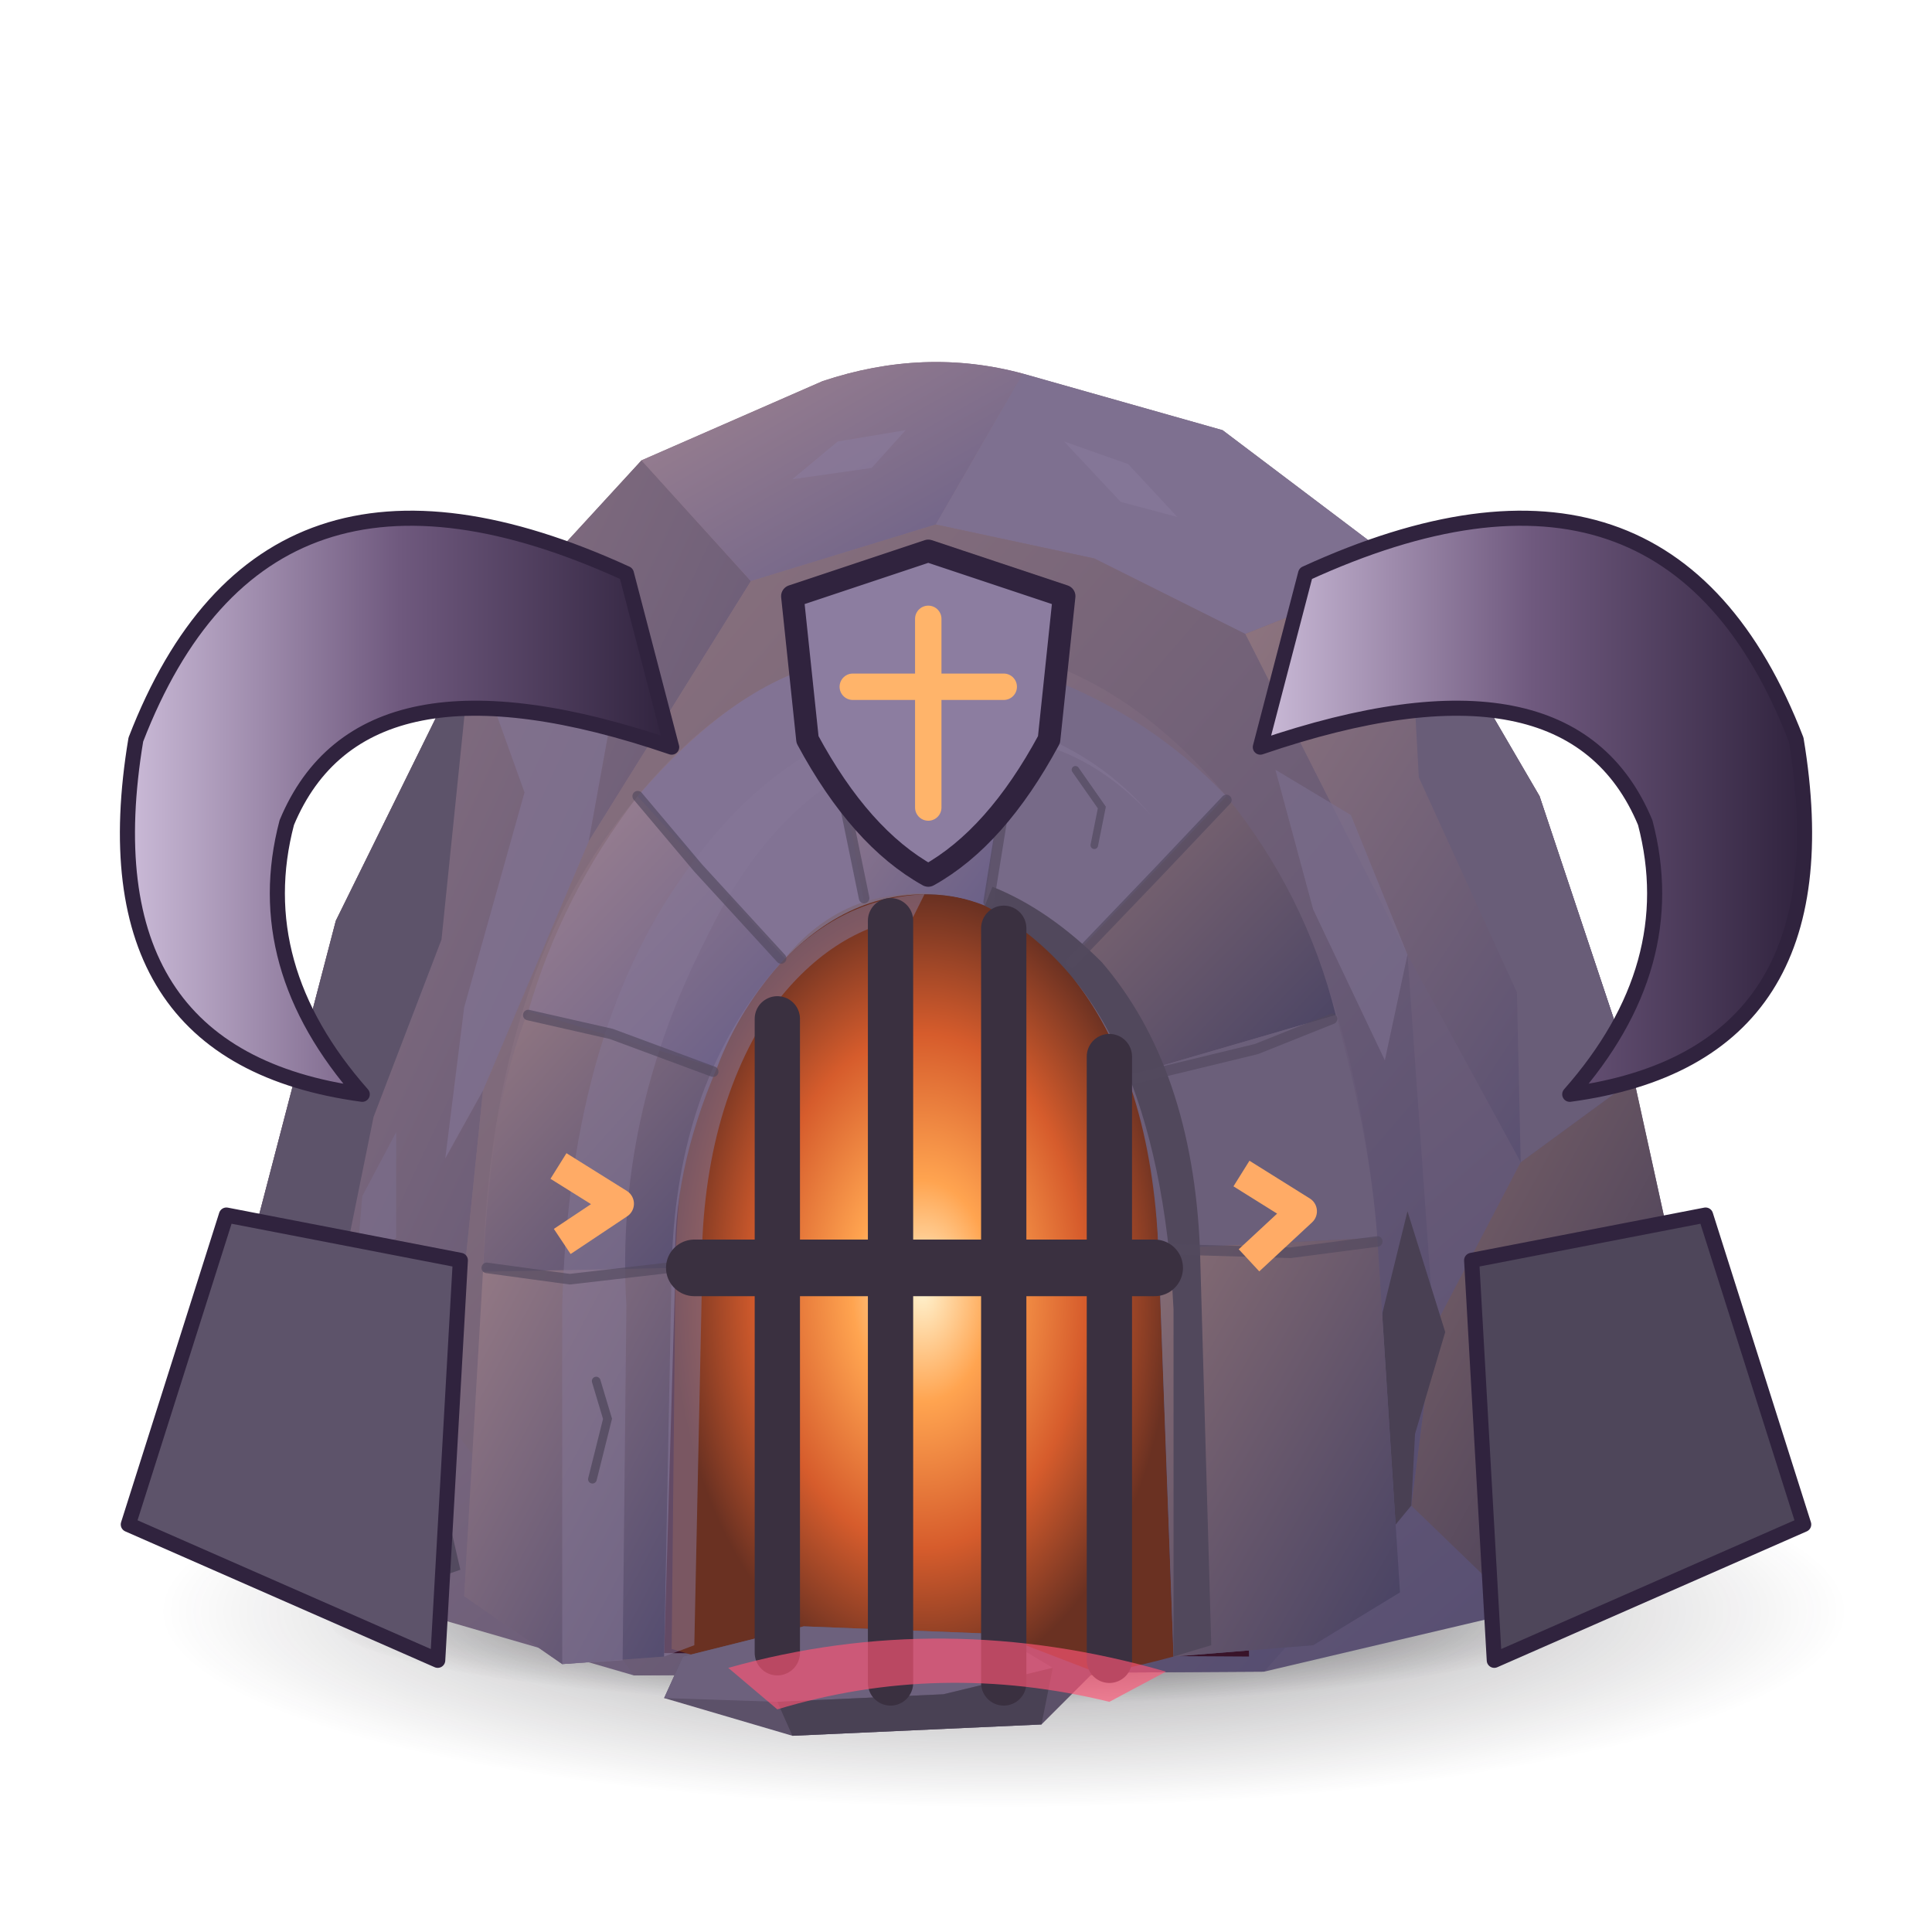
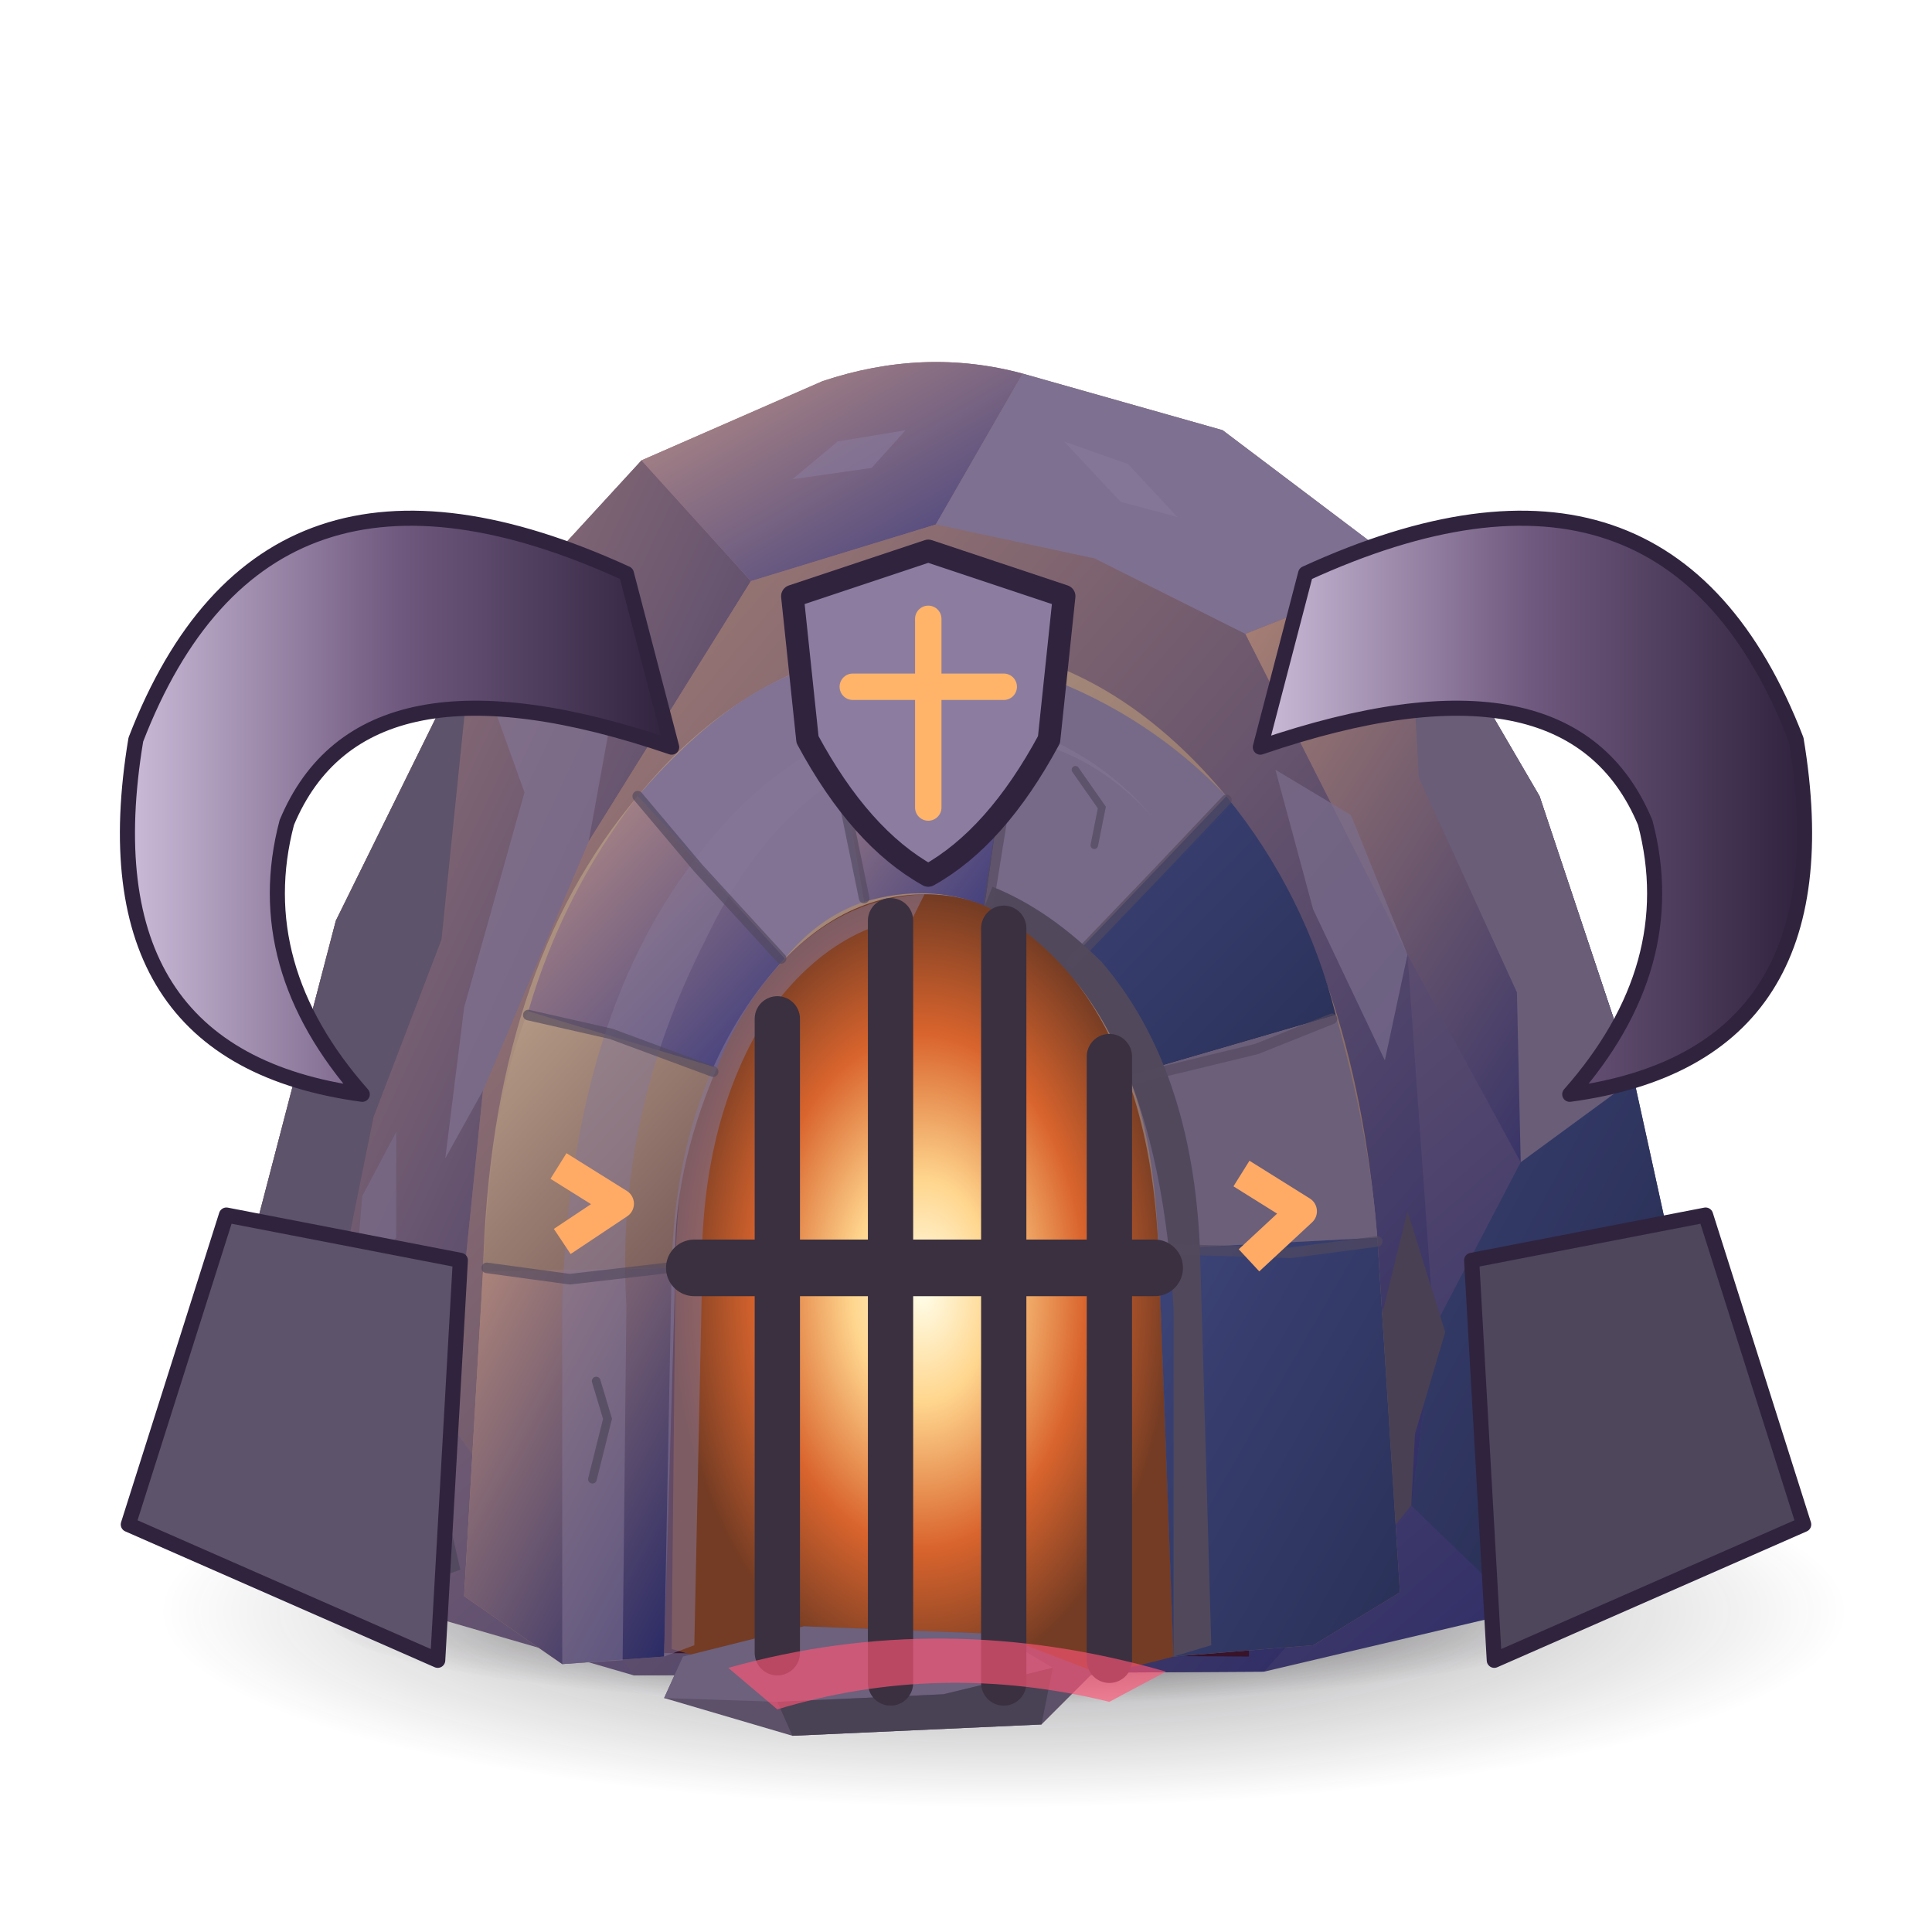
<svg xmlns="http://www.w3.org/2000/svg" width="512" height="512" viewBox="0 0 512 512" fill="none" role="img" aria-labelledby="title desc">
  <defs>
    <radialGradient id="ground">
      <stop offset="0" stop-color="#17151b" stop-opacity="0.39" />
      <stop offset="0.5" stop-color="#1b181f" stop-opacity="0.22" />
      <stop offset="1" stop-color="#1b181f" stop-opacity="0" />
    </radialGradient>
    <radialGradient id="contact">
      <stop offset="0" stop-color="#131115" stop-opacity="0.6" />
      <stop offset="0.55" stop-color="#131115" stop-opacity="0.3" />
      <stop offset="1" stop-color="#131115" stop-opacity="0" />
    </radialGradient>
    <linearGradient id="dome" x1="0%" y1="0%" x2="100%" y2="100%">
-       <stop stop-color="#997d88" />
-       <stop offset="1" stop-color="#524b70" />
+       <stop stop-color="#b58a7e" />
+       <stop offset="1" stop-color="#262866" />
    </linearGradient>
    <linearGradient id="left" x1="0%" y1="0%" x2="100%" y2="100%">
-       <stop stop-color="#957a85" />
-       <stop offset="1" stop-color="#524b6f" />
+       <stop stop-color="#b1877b" />
+       <stop offset="1" stop-color="#262865" />
    </linearGradient>
    <linearGradient id="front" x1="0%" y1="0%" x2="100%" y2="100%">
-       <stop stop-color="#90767f" />
-       <stop offset="1" stop-color="#514a6f" />
+       <stop stop-color="#ac8375" />
+       <stop offset="1" stop-color="#252765" />
    </linearGradient>
    <linearGradient id="right" x1="0%" y1="0%" x2="100%" y2="100%">
-       <stop stop-color="#7d6469" />
-       <stop offset="1" stop-color="#3a3554" />
+       <stop stop-color="#383f6f" />
+       <stop offset="1" stop-color="#23294b" />
    </linearGradient>
    <linearGradient id="light" x1="0%" y1="0%" x2="100%" y2="100%">
-       <stop stop-color="#a08491" />
-       <stop offset="1" stop-color="#665d87" />
+       <stop stop-color="#bc9187" />
+       <stop offset="1" stop-color="#3a3a7d" />
    </linearGradient>
    <linearGradient id="arch" x1="0%" y1="0%" x2="100%" y2="100%">
-       <stop stop-color="#947983" />
-       <stop offset="1" stop-color="#534c71" />
+       <stop stop-color="#b99e89" />
+       <stop offset="1" stop-color="#755756" />
    </linearGradient>
    <linearGradient id="arch-right" x1="0%" y1="0%" x2="100%" y2="100%">
-       <stop stop-color="#876d74" />
-       <stop offset="1" stop-color="#464163" />
+       <stop stop-color="#3d4478" />
+       <stop offset="1" stop-color="#293057" />
    </linearGradient>
    <linearGradient id="reveal" x1="0%" y1="0%" x2="100%" y2="100%">
-       <stop stop-color="#4f3b34" />
-       <stop offset="1" stop-color="#18172d" />
+       <stop stop-color="#937c5e" />
+       <stop offset="1" stop-color="#543a30" />
    </linearGradient>
    <linearGradient id="cave" x1="0%" y1="0%" x2="100%" y2="100%">
-       <stop stop-color="#211200" />
-       <stop offset="1" stop-color="#0f1024" />
+       <stop stop-color="#3d1f00" />
+       <stop offset="1" stop-color="#00001a" />
    </linearGradient>
    <linearGradient id="floor" x1="0%" y1="0%" x2="100%" y2="100%">
-       <stop stop-color="#55413b" />
-       <stop offset="1" stop-color="#18172d" />
+       <stop stop-color="#967f61" />
+       <stop offset="1" stop-color="#543a30" />
    </linearGradient>
    <linearGradient id="gold" x1="0%" y1="0%" x2="100%" y2="100%">
-       <stop stop-color="#90757f" />
-       <stop offset="1" stop-color="#4d4669" />
+       <stop stop-color="#ac8275" />
+       <stop offset="1" stop-color="#21235f" />
    </linearGradient>
    <radialGradient id="rift">
-       <stop offset="0" stop-color="#fff2ce" />
-       <stop offset=".28" stop-color="#ffa450" />
-       <stop offset=".65" stop-color="#d65c2c" />
-       <stop offset="1" stop-color="#6a3122" />
+       <stop offset="0" stop-color="#fffeea" />
+       <stop offset=".28" stop-color="#ffd68e" />
+       <stop offset=".65" stop-color="#d9642d" />
+       <stop offset="1" stop-color="#743c24" />
    </radialGradient>
    <linearGradient id="horn">
      <stop stop-color="#cbbbd8" />
      <stop offset=".5" stop-color="#6f597e" />
      <stop offset="1" stop-color="#30233e" />
    </linearGradient>
  </defs>
  <g id="ground-shadows">
    <ellipse cx="266" cy="427" rx="224" ry="52" fill="url(#ground)" />
    <ellipse cx="253" cy="429" rx="166" ry="23" fill="url(#contact)" />
  </g>
  <g id="obsidian-mound">
    <path d="M56 389 L65 336 L89 244 L125 171 L170 122 L218 101 Q245 92 271 99 L324 114 L373 151 L408 211 L433 286 L451 368 L438 398 L403 427 L335 443 L168 444 L99 424 Z" fill="url(#dome)" />
    <path d="M56 389 L65 336 L89 244 L125 171 L170 122 L199 154 L156 223 L128 289 L119 377 L99 424 Z" fill="url(#left)" />
    <path d="M56 389 L86 360 L99 296 L117 249 L125 171 L89 244 L65 336 Z" fill="#5d536a" />
    <path d="M170 122 L218 101 Q245 92 271 99 L248 139 L199 154 Z" fill="url(#light)" />
    <path d="M271 99 L324 114 L373 151 L330 168 L290 148 L248 139 Z" fill="#7e7090" />
    <path d="M373 151 L408 211 L433 286 L403 308 L373 253 L330 168 Z" fill="url(#front)" />
    <path d="M433 286 L451 368 L438 398 L403 427 L374 399 L380 352 L403 308 Z" fill="url(#right)" />
    <path d="M373 151 L376 206 L402 263 L403 308 L433 286 L408 211 Z" fill="#695d78" />
    <path d="M199 154 L248 139 L290 148 L330 168 L373 253 L380 352 L374 399 L335 443 L168 444 L119 377 L128 289 L156 223 Z" fill="url(#front)" />
    <path d="M125 171 L151 181 L164 179 L156 223 L128 289 L118 307 L123 267 L139 210 Z" fill="#837495" opacity=".65" />
    <path d="M79 348 L87 392 L99 424 L122 416 L113 377 L107 350 Z" fill="#534a5f" />
    <path d="M338 204 L358 216 L373 253 L367 281 L348 241 Z" fill="#7b6e8d" opacity=".7" />
    <path d="M373 321 L383 353 L375 380 L374 399 L360 416 L355 394 Z" fill="#494053" />
    <path d="M210 127 L222 117 L240 114 L231 124 Z" fill="#8b7c9f" opacity=".55" />
    <path d="M282 117 L299 123 L312 137 L297 133 Z" fill="#8a7b9e" opacity=".5" />
    <path d="M96 317 L105 300 L105 328 L94 341 Z" fill="#7b6e8d" opacity=".6" />
  </g>
  <g id="recessed-entrance">
    <path d="M160 438 L164 328 Q168 214 245 208 Q324 219 329 335 L331 439 Z" fill="#381329" />
    <path d="M178 437 L179 336 Q180 279 203 259 Q222 235 245 237 Q269 237 285 260 Q307 285 307 331 L311 439 Q245 457 178 437Z" fill="url(#rift)" />
  </g>
  <g id="carved-stone-arch">
    <path d="M123 423 L128 337 Q130 257 169 211 Q200 173 245 170 Q291 170 325 211 Q359 254 365 328 L371 422 L348 436 L311 439 L307 331 Q305 286 285 260 Q269 237 245 237 Q221 237 202 261 Q179 291 178 336 L176 439 L149 441 Z" fill="url(#arch)" />
    <path d="M123 423 L128 337 L179 336 L176 439 L149 441 Z" fill="url(#left)" />
    <path d="M128 337 Q130 292 140 268 L190 283 Q178 311 179 336 Z" fill="url(#arch)" />
    <path d="M140 268 Q149 237 169 211 L208 254 Q196 267 190 283 Z" fill="url(#light)" />
    <path d="M169 211 Q194 182 218 176 L229 239 Q217 243 208 254 Z" fill="#827394" />
    <path d="M218 176 Q245 164 270 177 L261 240 Q246 234 229 239 Z" fill="url(#light)" />
    <path d="M270 177 Q302 187 325 211 L282 256 Q273 245 261 240 Z" fill="#776a88" />
    <path d="M325 211 Q346 237 354 269 L299 285 Q293 268 282 256 Z" fill="url(#arch-right)" />
    <path d="M354 269 Q363 301 365 328 L307 331 Q306 302 299 285 Z" fill="#6b5f7a" />
    <path d="M365 328 L371 422 L348 436 L311 439 L307 331 Z" fill="url(#arch-right)" />
    <path d="M149 441 L149 346 Q151 271 184 228 Q207 197 239 190 Q257 186 276 195 Q293 202 305 216 Q280 189 245 197 Q208 205 187 249 Q163 296 166 346 L165 440 Z" fill="#867798" opacity=".51" />
    <path d="M261 240 Q285 253 297 280 Q309 307 311 347 L311 439 L321 436 L318 331 Q316 283 292 255 Q278 241 263 235 Z" fill="#51485c" />
    <path d="M176 439 L178 336 Q179 291 202 261 Q220 238 245 237 L242 243 Q220 246 204 268 Q185 297 186 341 L184 436 Z" fill="#867798" opacity=".55" />
    <path d="M129 336 L151 339 L177 336" fill="none" stroke="#52495e" stroke-opacity=".66" stroke-width="2.8" stroke-linecap="round" stroke-linejoin="round" />
    <path d="M140 269 L162 274 L189 284" fill="none" stroke="#52495e" stroke-opacity=".66" stroke-width="2.8" stroke-linecap="round" stroke-linejoin="round" />
    <path d="M169 211 L185 230 L207 254" fill="none" stroke="#52495e" stroke-opacity=".66" stroke-width="2.8" stroke-linecap="round" stroke-linejoin="round" />
    <path d="M218 177 L222 204 L229 238" fill="none" stroke="#52495e" stroke-opacity=".66" stroke-width="2.8" stroke-linecap="round" stroke-linejoin="round" />
    <path d="M270 178 L267 208 L262 239" fill="none" stroke="#52495e" stroke-opacity=".66" stroke-width="2.8" stroke-linecap="round" stroke-linejoin="round" />
    <path d="M325 212 L307 231 L284 255" fill="none" stroke="#52495e" stroke-opacity=".66" stroke-width="2.8" stroke-linecap="round" stroke-linejoin="round" />
    <path d="M353 270 L333 278 L300 286" fill="none" stroke="#52495e" stroke-opacity=".66" stroke-width="2.8" stroke-linecap="round" stroke-linejoin="round" />
    <path d="M365 329 L342 332 L308 331" fill="none" stroke="#52495e" stroke-opacity=".66" stroke-width="2.8" stroke-linecap="round" stroke-linejoin="round" />
    <path d="M158 366 L161 376 L157 392" fill="none" stroke="#5a5066" stroke-width="2.3" stroke-linecap="round" />
    <path d="M285 204 L292 214 L290 224" fill="none" stroke="#5d536b" stroke-width="2" stroke-linecap="round" />
  </g>
  <g id="entrance-details">
    <path d="M181 439 L213 431 L264 433 L290 443 L276 457 L210 460 L176 450 Z" fill="#5c5169" />
    <path d="M181 439 L213 431 L264 433 L279 442 L250 449 L206 451 L176 450 Z" fill="#6d617d" />
    <path d="M206 451 L250 449 L279 442 L276 457 L210 460 Z" fill="#494154" />
  </g>
  <g id="horns" fill="url(#horn)" stroke="#30233e" stroke-width="4" stroke-linejoin="round">
    <path d="M166 152 Q70 108 36 196 Q22 280 96 290 Q66 256 76 218 Q96 170 178 198 Z" />
    <path d="M346 152 Q442 108 476 196 Q490 280 416 290 Q446 256 436 218 Q416 170 334 198 Z" />
  </g>
  <g id="runes" fill="none" stroke="#ffab66" stroke-width="8" stroke-linejoin="round">
    <path d="M148 309 L164 319 L149 329 M329 311 L345 321 L331 334" />
  </g>
  <g id="heavy-bastion-motif">
    <path d="M34 404 L60 322 L122 334 L116 440 Z" fill="#5d536a" stroke="#30233e" stroke-width="4" stroke-linejoin="round" />
    <path d="M478 404 L452 322 L390 334 L396 440 Z" fill="#4e465a" stroke="#30233e" stroke-width="4" stroke-linejoin="round" />
    <g fill="none" stroke="#3a3040" stroke-width="12" stroke-linecap="round">
      <path d="M206 270 L206 438 M236 244 L236 446 M266 246 L266 446 M294 280 L294 440" />
      <path d="M184 336 L306 336" stroke-width="15" />
    </g>
    <path d="M246 146 L282 158 L278 196 Q264 222 246 232 Q228 222 214 196 L210 158 Z" fill="#8c7da0" stroke="#30233e" stroke-width="6" stroke-linejoin="round" />
    <path d="M246 164 L246 214 M226 182 L266 182" stroke="#ffb46a" stroke-width="7" stroke-linecap="round" />
  </g>
  <path d="M193 442 Q250 426 309 443 L294 451 Q249 440 206 453Z" fill="#ff5575" opacity=".65" />
</svg>
